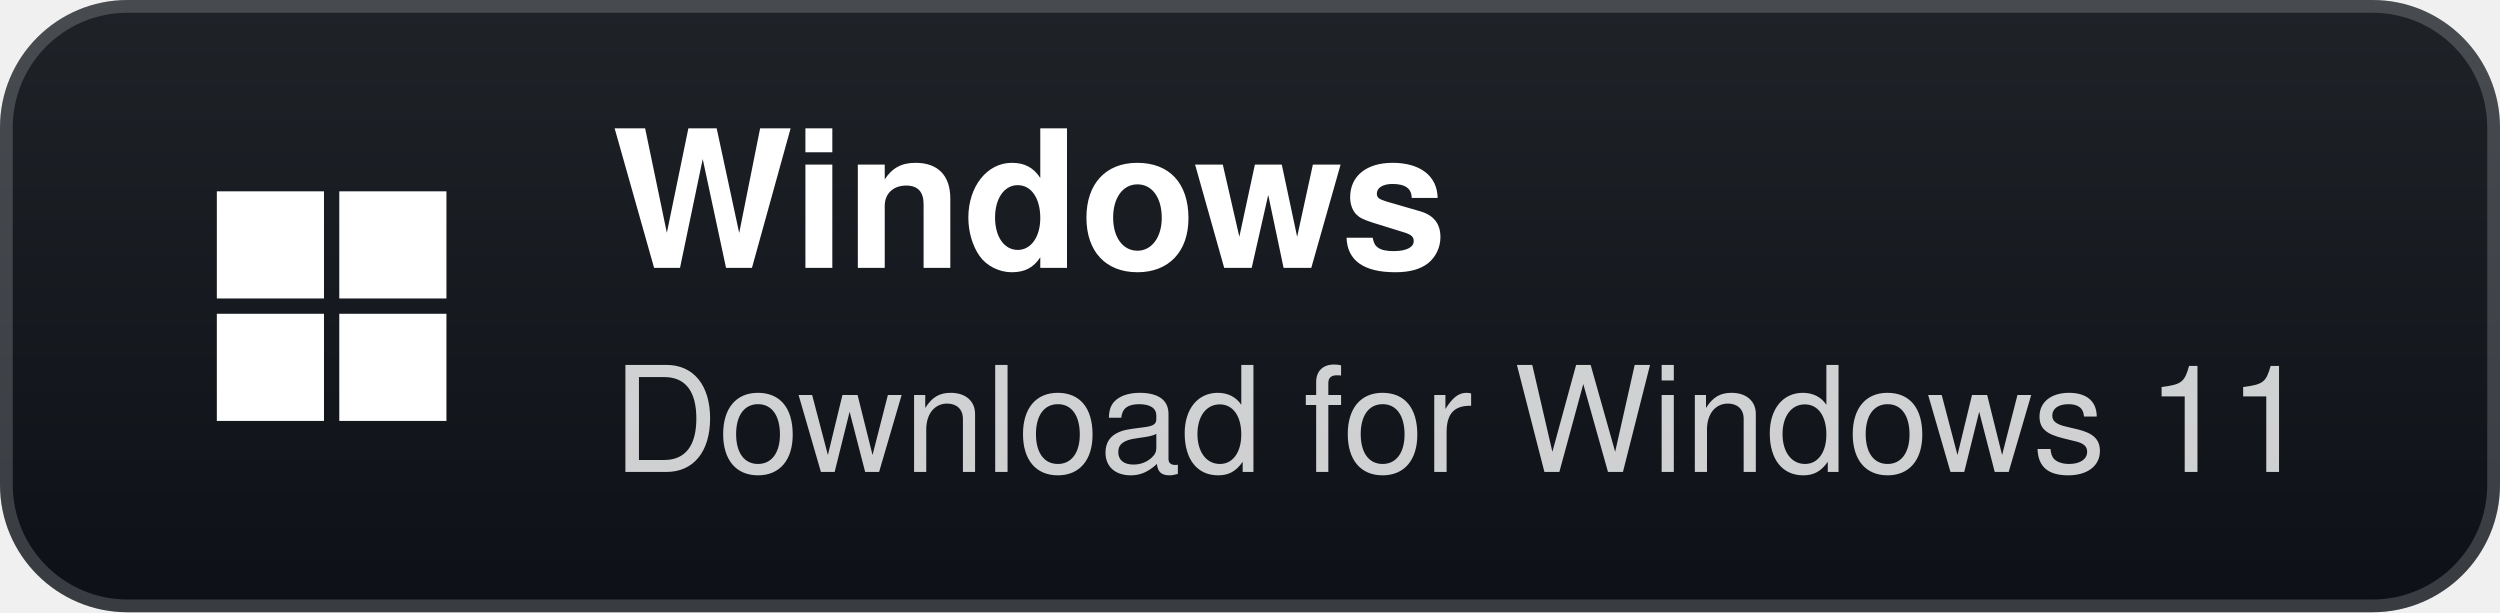
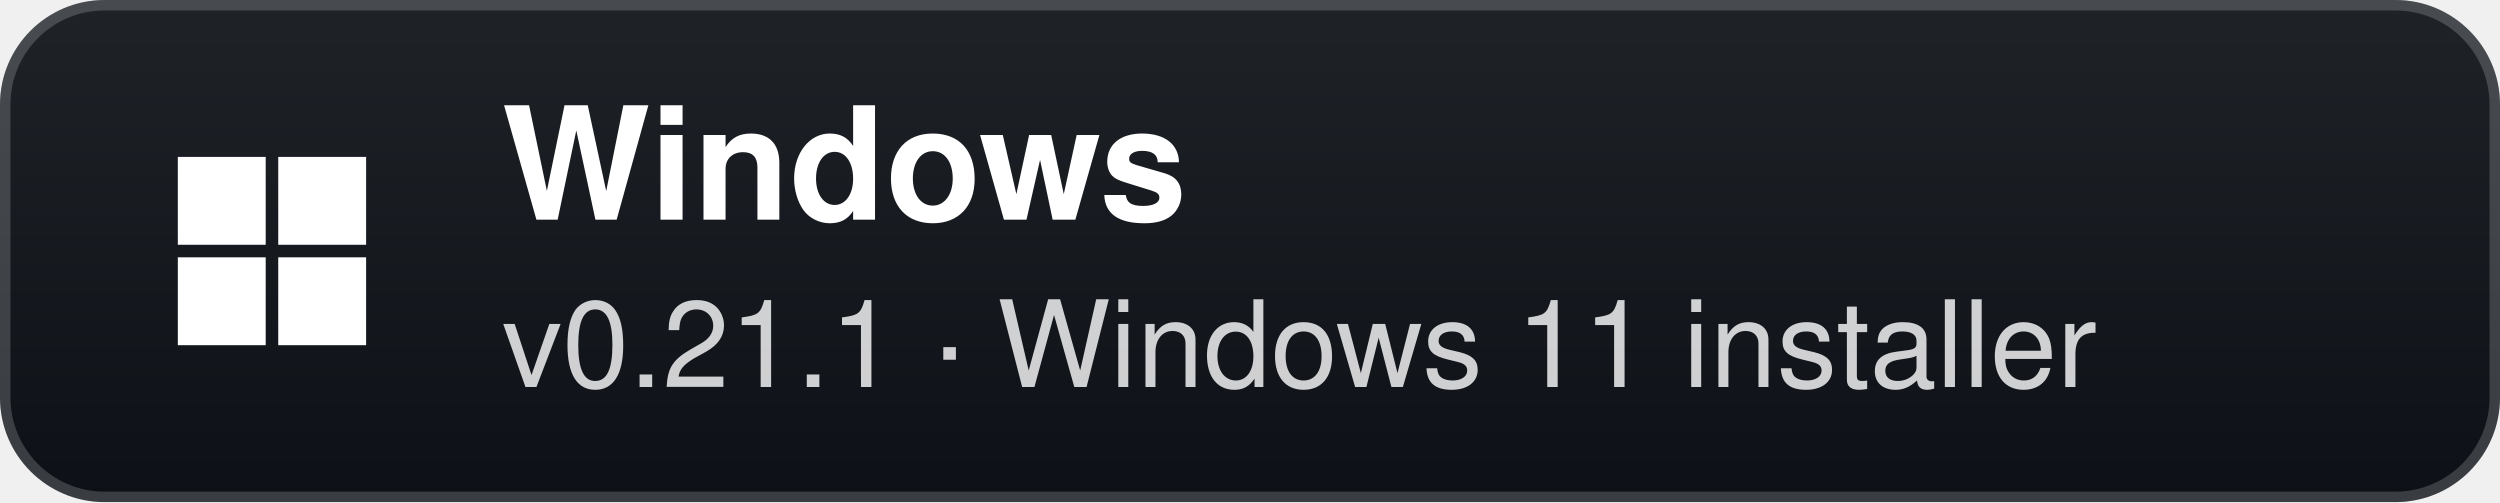
- <svg xmlns="http://www.w3.org/2000/svg" width="196" height="48" viewBox="0 0 196 48" role="img" aria-label="Windows: Download for Windows 11">
+ <svg xmlns="http://www.w3.org/2000/svg" width="239" height="48" viewBox="0 0 239 48" role="img" aria-label="Windows: v0.21.1 · Windows 11 installer">
  <defs>
    <linearGradient id="g" x1="0" y1="0" x2="0" y2="1">
      <stop offset="0" stop-color="#1f2328" />
      <stop offset="1" stop-color="#0d1117" />
    </linearGradient>
  </defs>
-   <rect width="196" height="48" rx="10" fill="url(#g)" />
-   <rect x="0.5" y="0.5" width="195" height="47" rx="9.5" fill="none" stroke="#ffffff" stroke-opacity="0.18" />
+   <rect width="239" height="48" rx="10" fill="url(#g)" />
+   <rect x="0.5" y="0.5" width="238" height="47" rx="9.5" fill="none" stroke="#ffffff" stroke-opacity="0.18" />
  <g transform="translate(26 24)">
    <rect x="-9" y="-9" width="8.4" height="8.4" fill="#fff" />
    <rect x="0.6" y="-9" width="8.4" height="8.4" fill="#fff" />
    <rect x="-9" y="0.6" width="8.4" height="8.4" fill="#fff" />
    <rect x="0.6" y="0.6" width="8.4" height="8.4" fill="#fff" />
  </g>
  <text x="48" y="21" fill="#ffffff" font-family="'Segoe UI',-apple-system,BlinkMacSystemFont,Helvetica,Arial,sans-serif" font-size="15" font-weight="700">Windows</text>
-   <text x="48" y="37" fill="#ffffff" fill-opacity="0.8" font-family="'Segoe UI',-apple-system,BlinkMacSystemFont,Helvetica,Arial,sans-serif" font-size="11.5">Download for Windows 11</text>
+   <text x="48" y="37" fill="#ffffff" fill-opacity="0.8" font-family="'Segoe UI',-apple-system,BlinkMacSystemFont,Helvetica,Arial,sans-serif" font-size="11.5">v0.21.1 · Windows 11 installer</text>
</svg>
